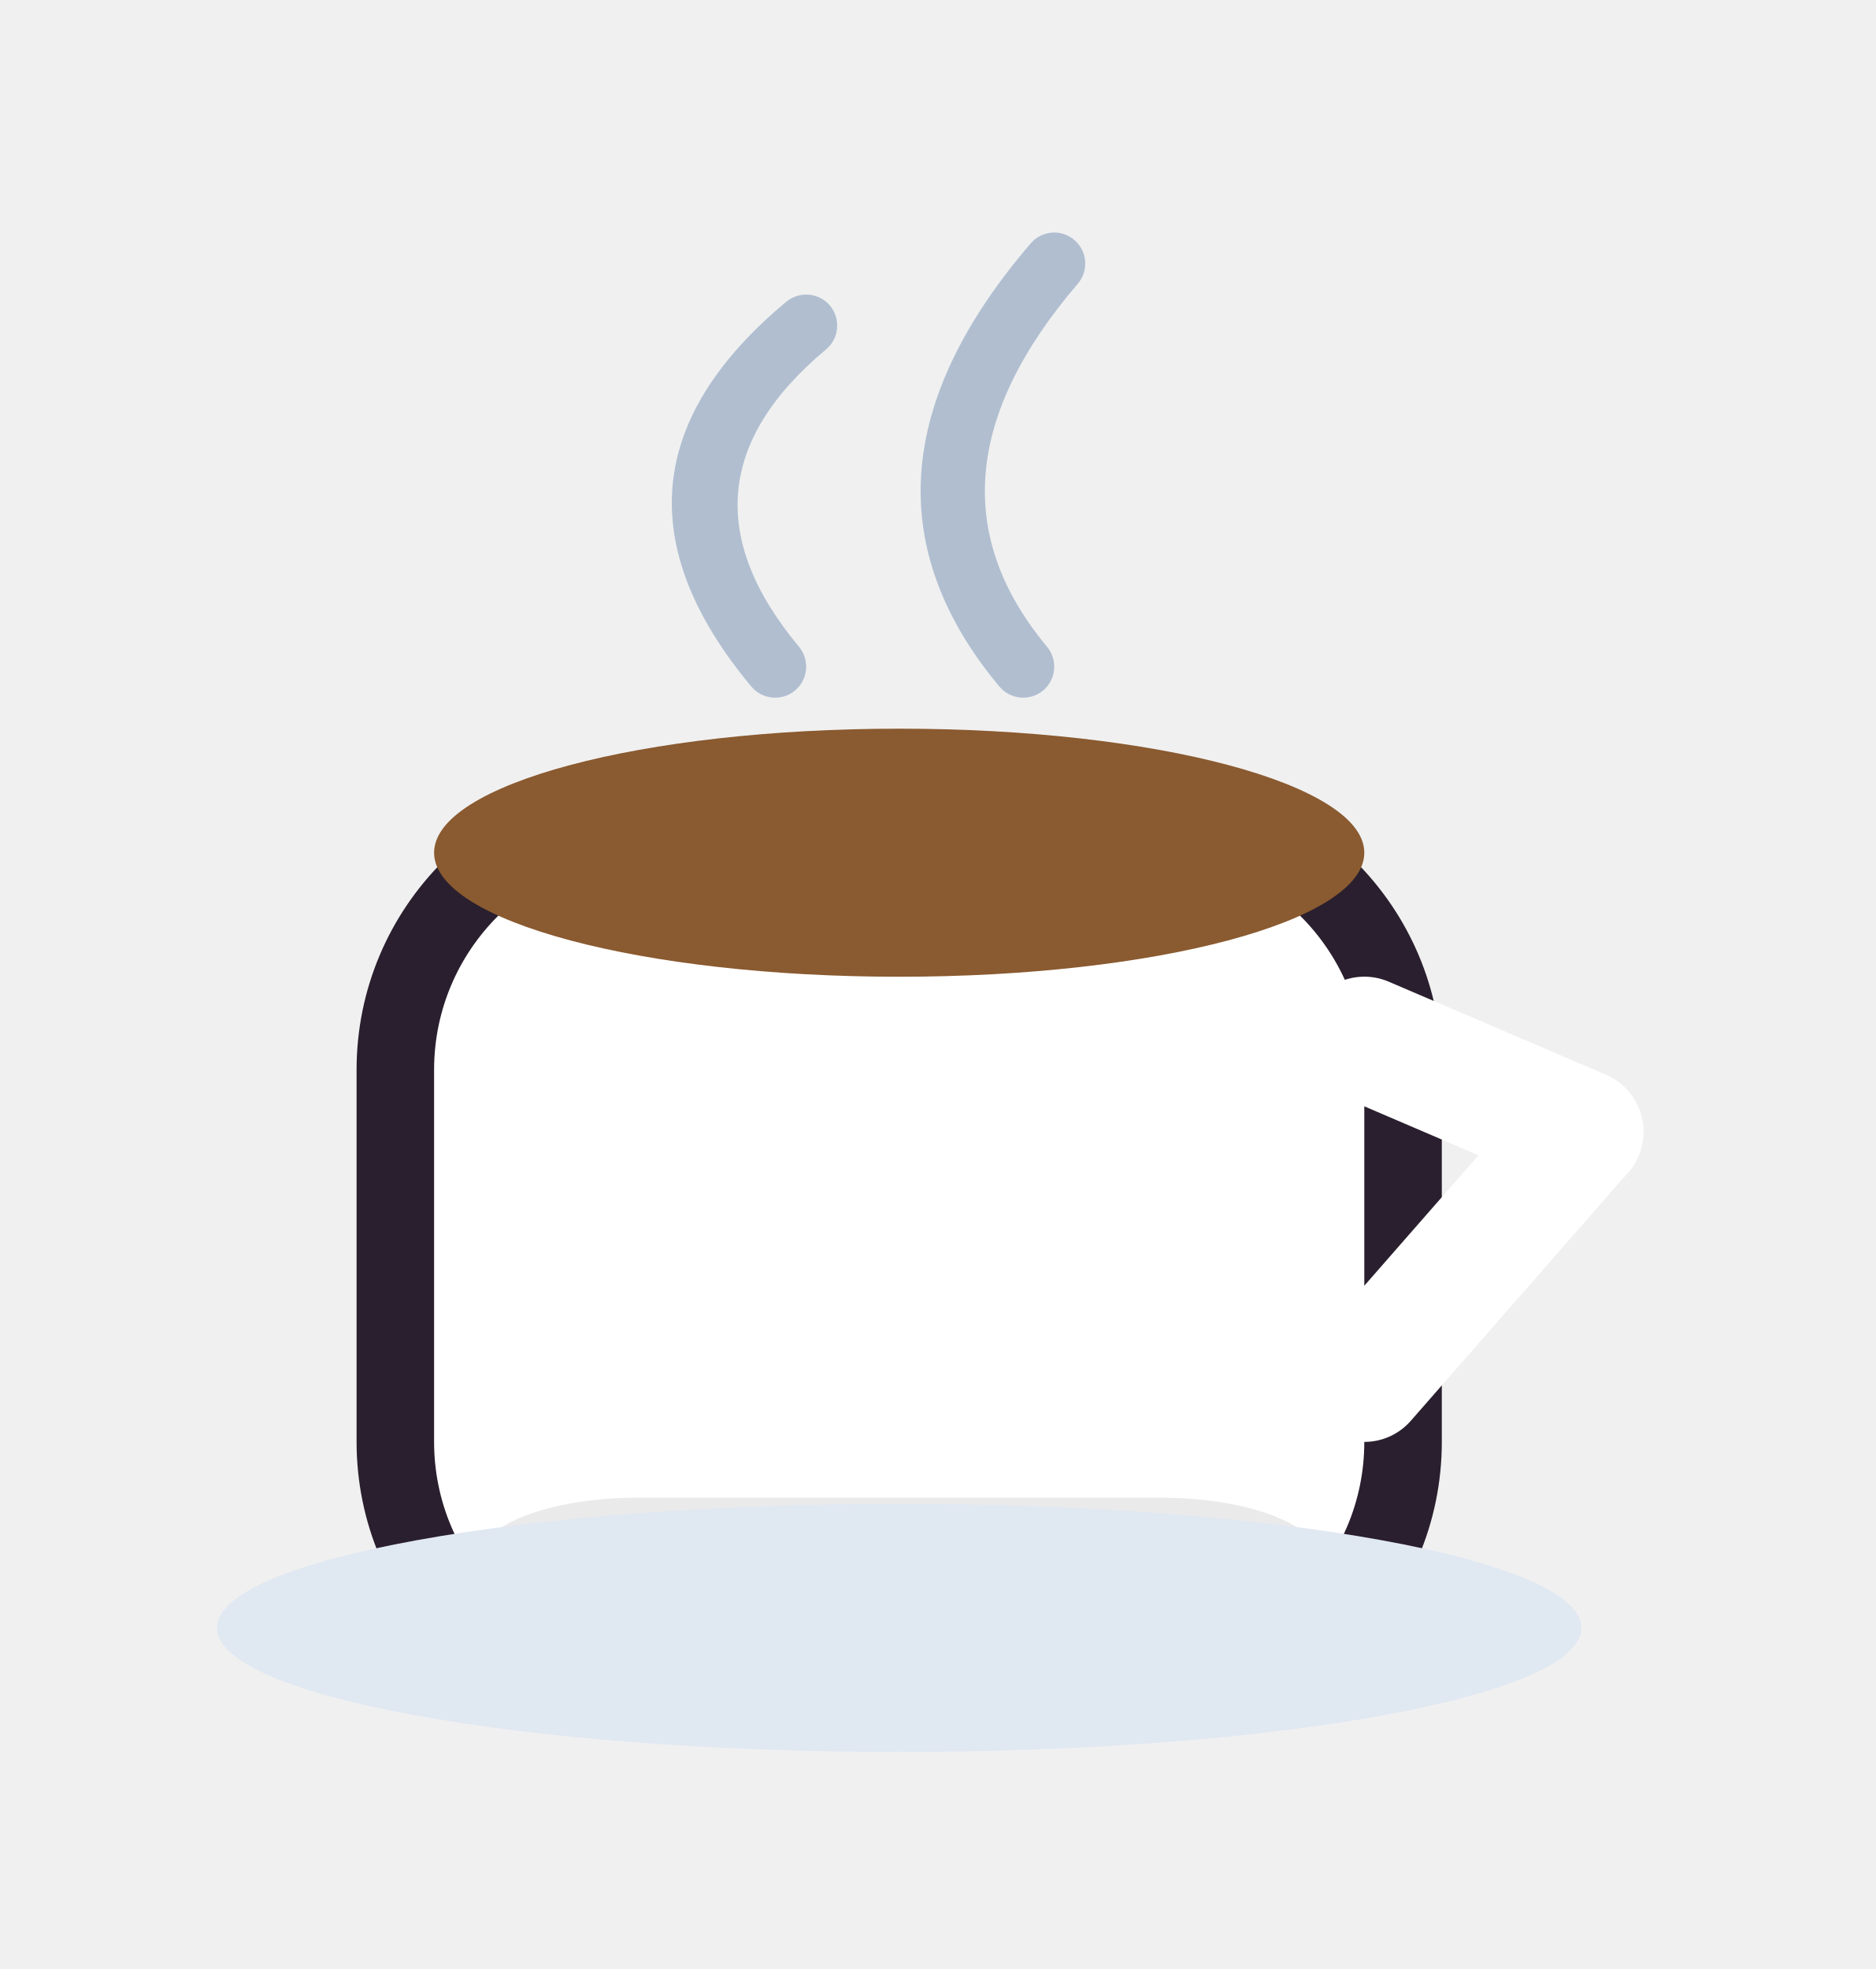
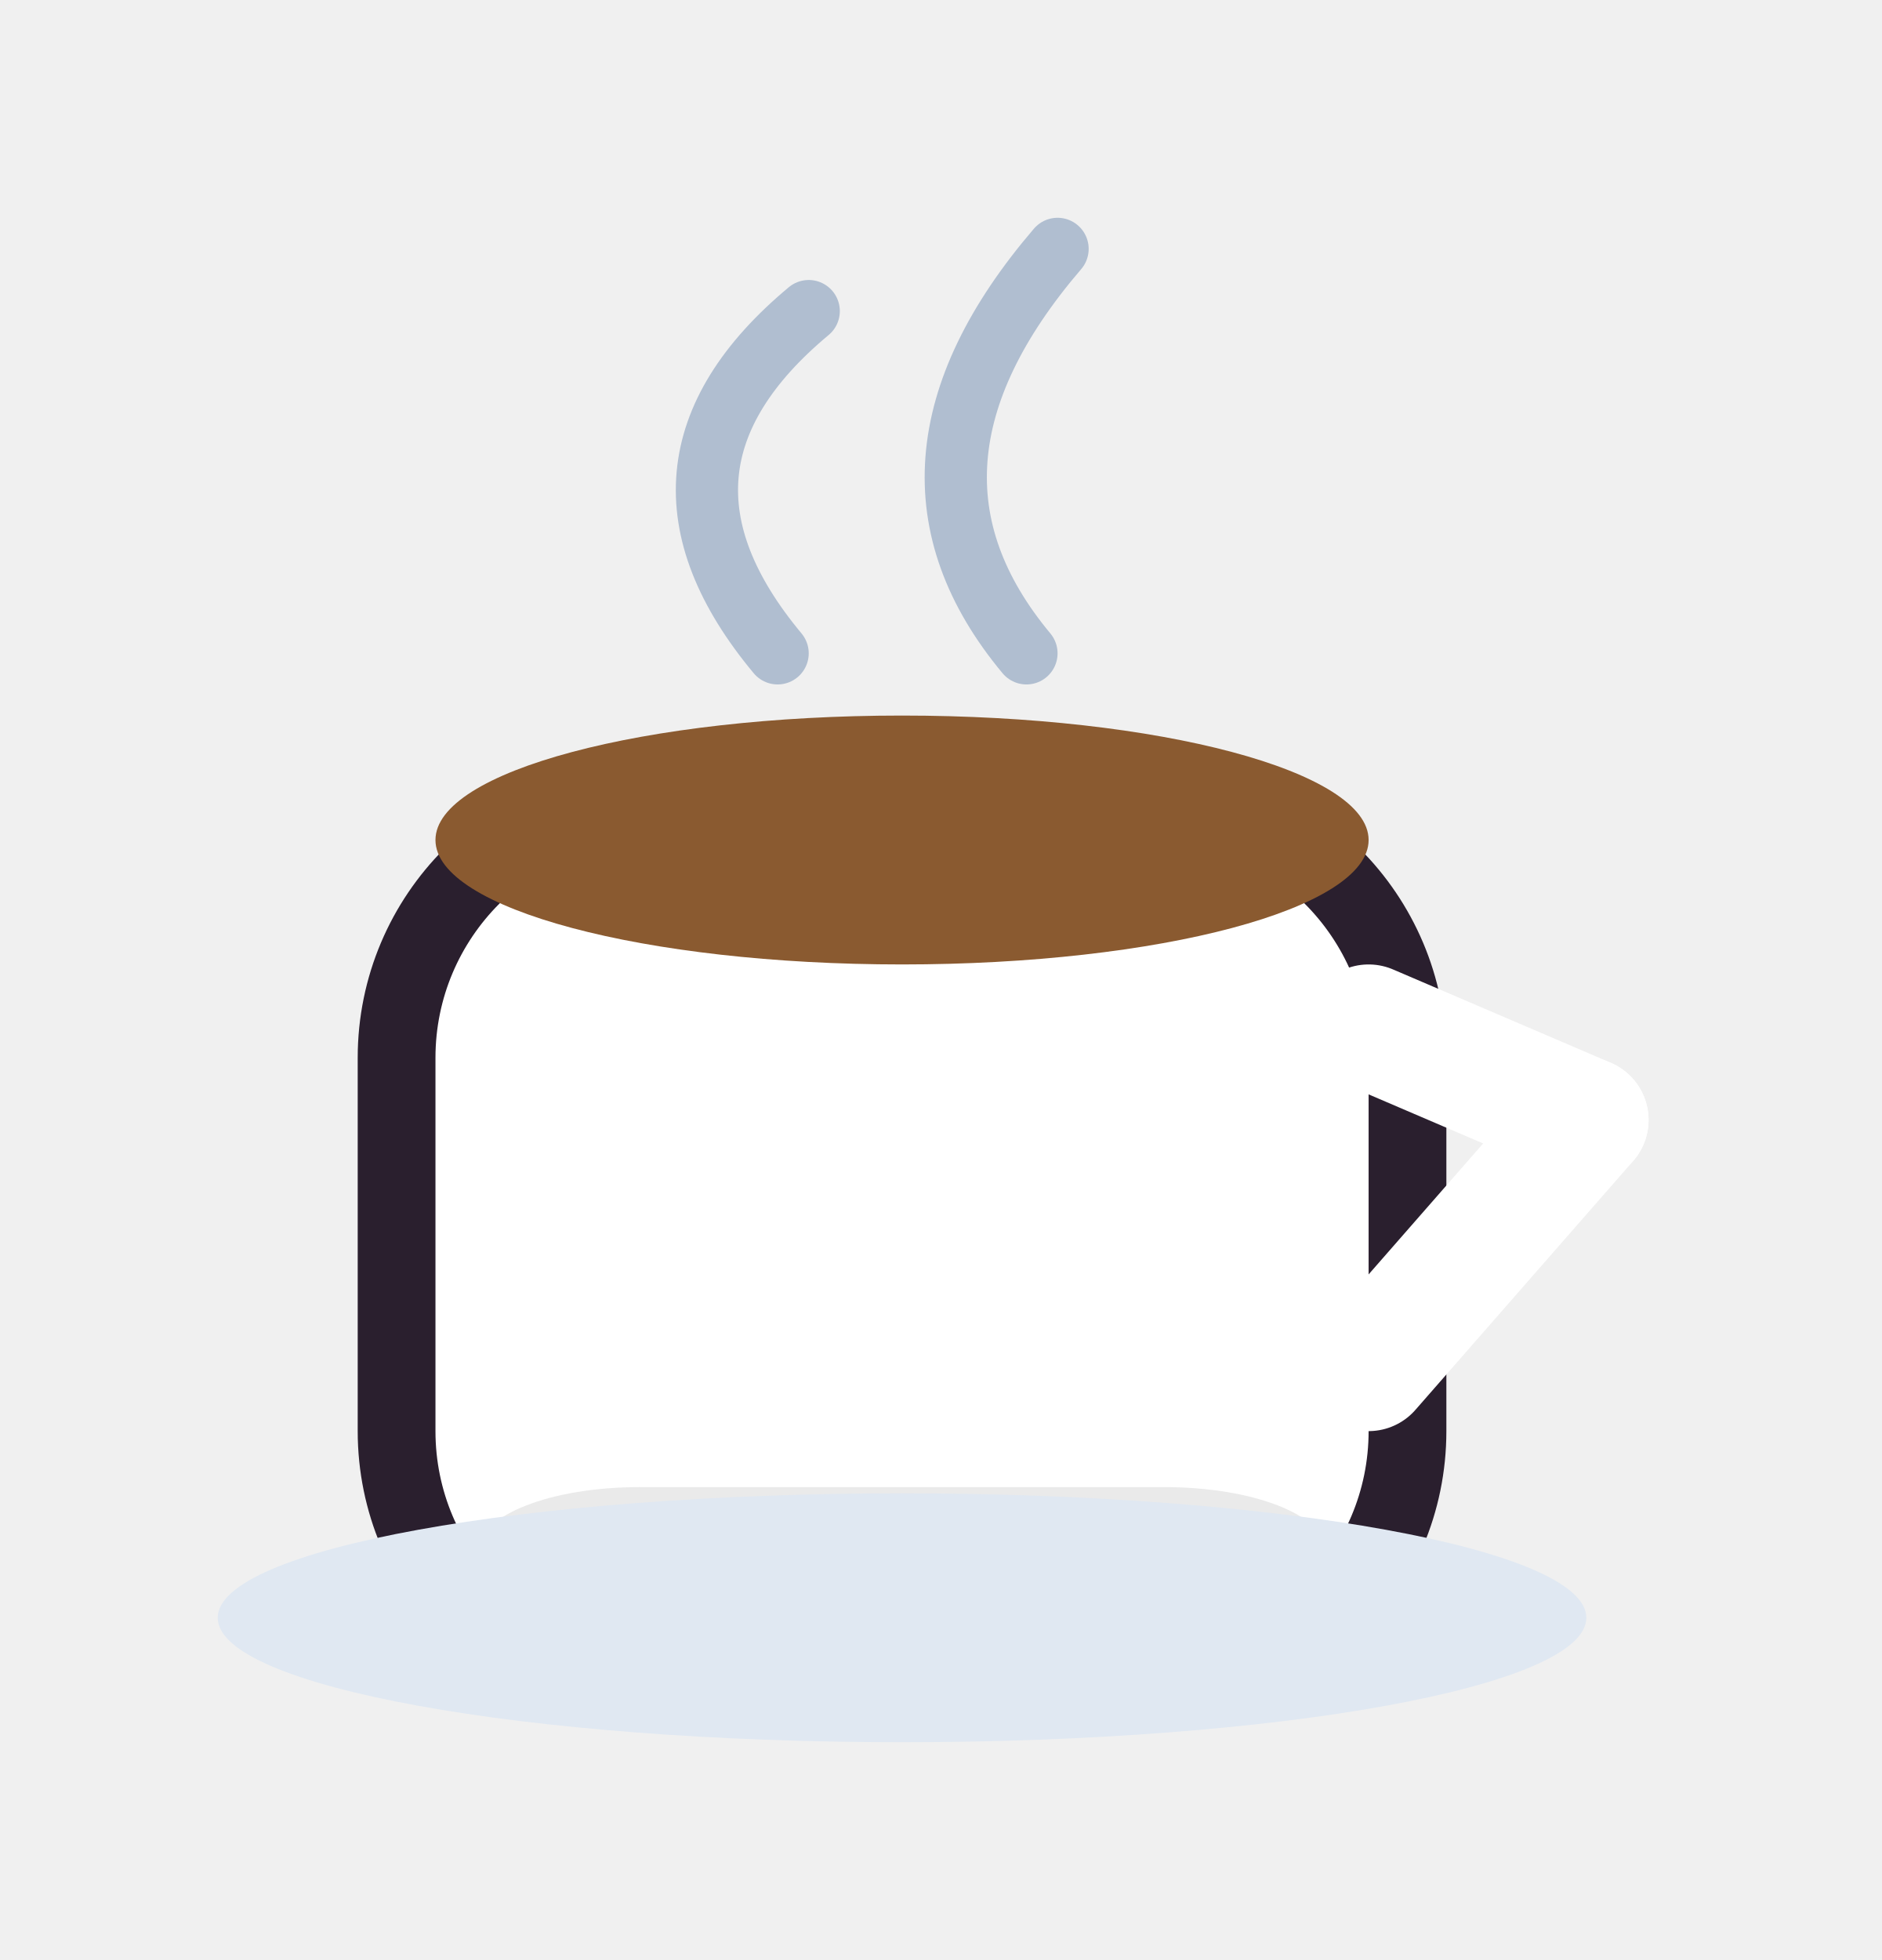
- <svg xmlns="http://www.w3.org/2000/svg" width="121" height="127" viewBox="-58 -107 121 127">
-   <path d="M-25 -38L-25 -38L-25 -14L-30 -14L-25 -14C-25 -9.03 -20.97 -5 -16 -5L-16 0L-16 -5L16 -5L16 0L16 -5C20.97 -5 25 -9.03 25 -14L30 -14L25 -14L25 -38L30 -38L25 -38C25 -42.97 20.97 -47 16 -47L16 -52L16 -47L-16 -47L-16 -52L-16 -47C-20.97 -47 -25 -42.97 -25 -38L-30 -38L-25 -38M-35 -38L-35 -38C-35 -48.49 -26.49 -57 -16 -57L-16 -57L16 -57L16 -57C26.49 -57 35 -48.49 35 -38L35 -38L35 -14L35 -14C35 -3.51 26.49 5 16 5L16 5L-16 5L-16 5C-26.49 5 -35 -3.51 -35 -14L-35 -14L-35 -38Z" fill="#2A1F2E" />
-   <path d="M-30 -38L-30 -14C-30 -6.27 -23.73 0 -16 0L16 0C23.73 0 30 -6.27 30 -14L30 -38C30 -45.73 23.73 -52 16 -52L-16 -52C-23.73 -52 -30 -45.73 -30 -38Z" fill="#FFFFFF" />
-   <path d="M-25.32 -38.4L-25.32 -38.4C-25.32 -32.7 -20.7 -28.08 -15 -28.08L15 -28.08C20.7 -28.08 25.32 -32.7 25.32 -38.4L25.32 -38.4C25.32 -44.1 20.7 -48.72 15 -48.72L-15 -48.72C-20.7 -48.72 -25.32 -44.1 -25.32 -38.4Z" fill="#FFFFFF" />
-   <path d="M-27.19 -6.37L-27.19 -6.37C-27.19 -4.14 -22.57 -2.34 -16.87 -2.34L16.87 -2.34C22.57 -2.34 27.19 -4.14 27.19 -6.37L27.19 -6.37C27.19 -8.6 22.57 -10.4 16.87 -10.4L-16.87 -10.4C-22.57 -10.4 -27.19 -8.6 -27.19 -6.37Z" fill="#B2B2B2" fill-opacity="0.27" />
-   <path d="M31.58 -43.68L31.58 -43.68L45.58 -37.68C47.61 -36.81 48.55 -34.45 47.68 -32.42C46.81 -30.39 44.45 -29.45 42.42 -30.32L42.42 -30.32L28.42 -36.32C26.39 -37.19 25.45 -39.55 26.32 -41.58C27.19 -43.61 29.55 -44.55 31.58 -43.68Z" fill="#FFFFFF" />
-   <path d="M47.01 -31.37L47.01 -31.37L33.01 -15.37C31.56 -13.7 29.03 -13.53 27.37 -14.99C25.7 -16.44 25.53 -18.97 26.99 -20.63L26.99 -20.63L40.99 -36.63C42.44 -38.3 44.97 -38.47 46.63 -37.01C48.3 -35.56 48.47 -33.03 47.01 -31.37Z" fill="#FFFFFF" />
+ <svg xmlns="http://www.w3.org/2000/svg" width="121" height="126" viewBox="-58 -106 121 126">
+   <path d="M-16 -52L16 -52C23.73 -52 30 -45.73 30 -38L30 -14C30 -6.27 23.73 0 16 0L-16 0C-23.73 0 -30 -6.27 -30 -14L-30 -38C-30 -45.73 -23.73 -52 -16 -52Z" fill="none" stroke="#2A1F2E" stroke-width="10" stroke-linecap="round" stroke-linejoin="round" />
+   <path d="M-16 -52L16 -52C23.73 -52 30 -45.73 30 -38L30 -14C30 -6.27 23.73 0 16 0L-16 0C-23.73 0 -30 -6.27 -30 -14L-30 -38C-30 -45.73 -23.73 -52 -16 -52Z" fill="#FFFFFF" />
+   <path d="M-15 -48.72L15 -48.72C20.7 -48.72 25.32 -44.1 25.32 -38.4L25.32 -38.4C25.32 -32.7 20.7 -28.08 15 -28.08L-15 -28.08C-20.7 -28.08 -25.32 -32.7 -25.32 -38.4L-25.32 -38.4C-25.32 -44.1 -20.7 -48.72 -15 -48.72Z" fill="#FFFFFF" />
+   <path d="M-16.87 -10.4L16.87 -10.4C22.57 -10.4 27.19 -8.6 27.19 -6.37L27.19 -6.37C27.19 -4.14 22.57 -2.34 16.87 -2.34L-16.87 -2.34C-22.57 -2.34 -27.19 -4.14 -27.19 -6.37L-27.19 -6.37C-27.19 -8.6 -22.57 -10.4 -16.87 -10.4Z" fill="#B2B2B2" fill-opacity="0.27" />
+   <path d="M30 -40L44 -34" fill="none" stroke="#FFFFFF" stroke-width="8" stroke-linecap="round" stroke-linejoin="round" />
+   <path d="M44 -34L30 -18" fill="none" stroke="#FFFFFF" stroke-width="8" stroke-linecap="round" stroke-linejoin="round" />
  <path d="M30 -52C30 -47.58 16.57 -44 0 -44C-16.57 -44 -30 -47.58 -30 -52C-30 -56.42 -16.57 -60 0 -60C16.57 -60 30 -56.42 30 -52Z" fill="#8A5A30" />
-   <path d="M-9.54 -62.72L-9.54 -62.72Q-20.82 -76.26 -7.28 -87.54C-6.43 -88.24 -5.17 -88.13 -4.46 -87.28C-3.76 -86.43 -3.87 -85.17 -4.72 -84.46L-4.72 -84.46Q-15.18 -75.74 -6.46 -65.28C-5.76 -64.43 -5.87 -63.17 -6.72 -62.46C-7.57 -61.76 -8.83 -61.87 -9.54 -62.72ZM6.46 -62.72L6.46 -62.72Q-4.62 -76.02 8.48 -91.3C9.2 -92.14 10.46 -92.24 11.3 -91.52C12.14 -90.8 12.24 -89.54 11.52 -88.7L11.52 -88.7Q0.62 -75.98 9.54 -65.28C10.24 -64.43 10.13 -63.17 9.28 -62.46C8.43 -61.76 7.17 -61.87 6.46 -62.72Z" fill="#B0BED0" />
+   <path d="M-8 -64Q-18 -76 -6 -86M8 -64Q-2 -76 10 -90" fill="none" stroke="#B0BED0" stroke-width="4" stroke-linecap="round" stroke-linejoin="round" />
  <path d="M44 -2C44 2.42 24.3 6 0 6C-24.3 6 -44 2.42 -44 -2C-44 -6.42 -24.3 -10 0 -10C24.3 -10 44 -6.42 44 -2Z" fill="#E0E8F2" />
</svg>
